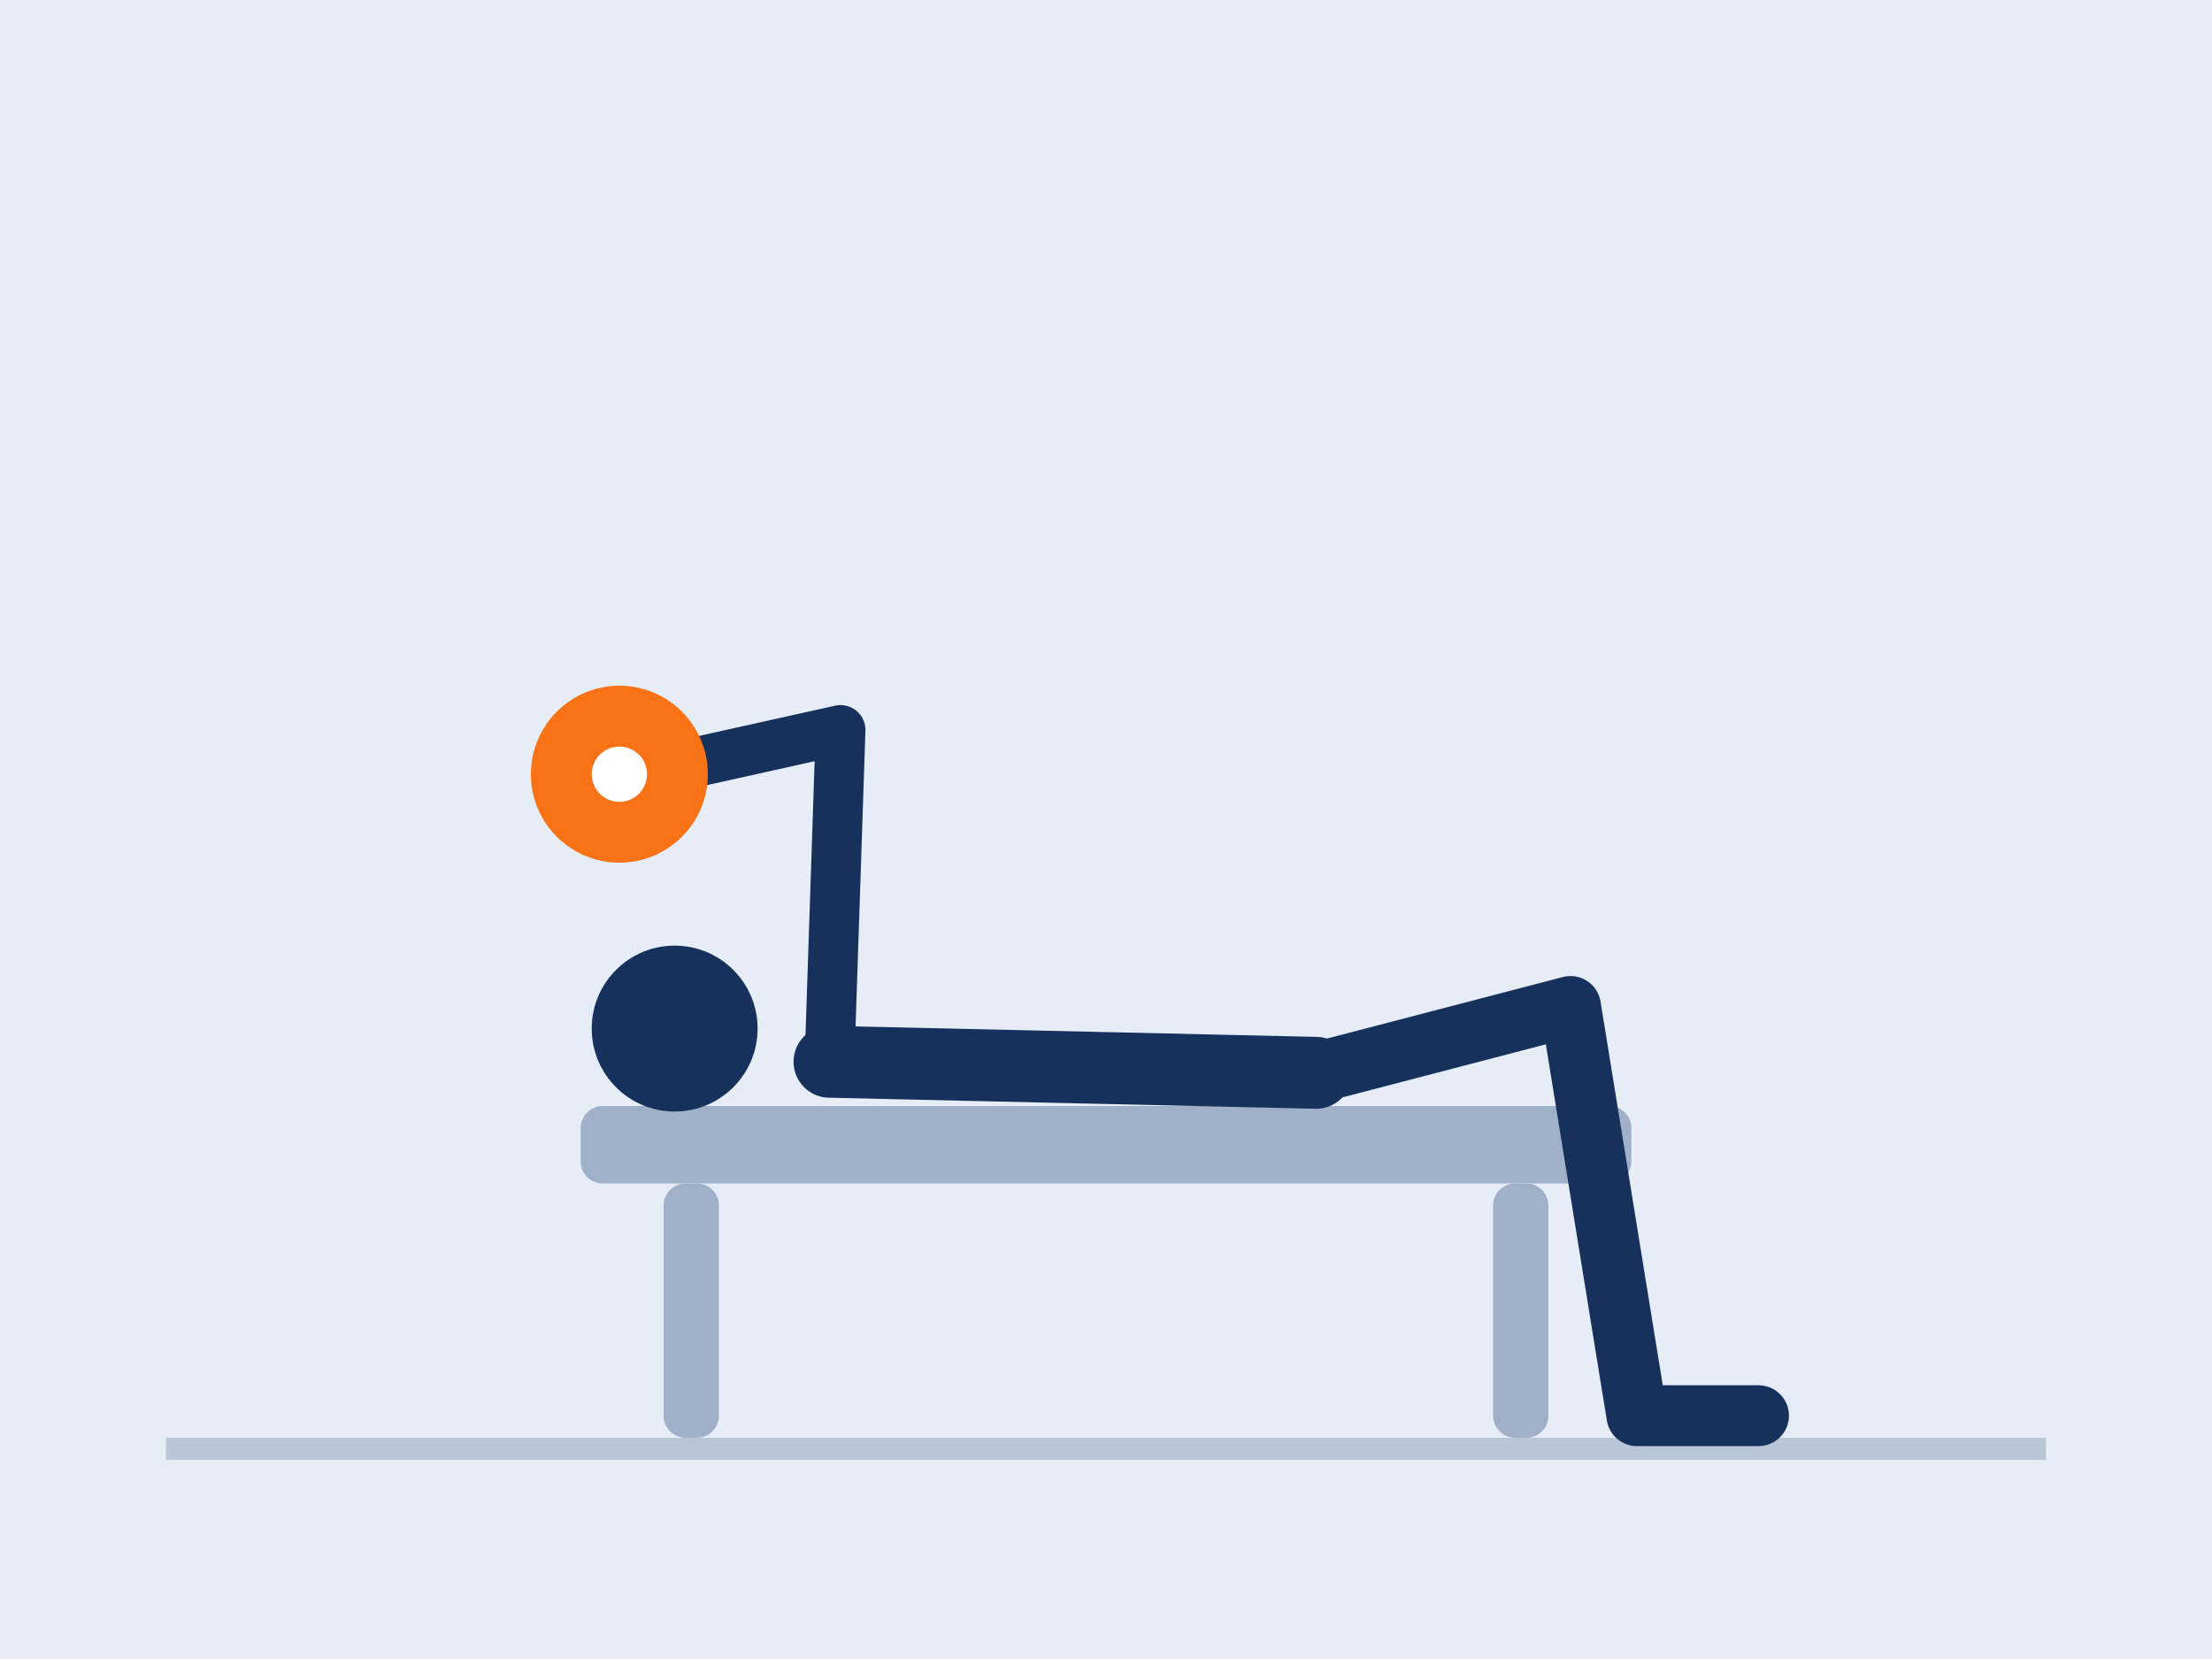
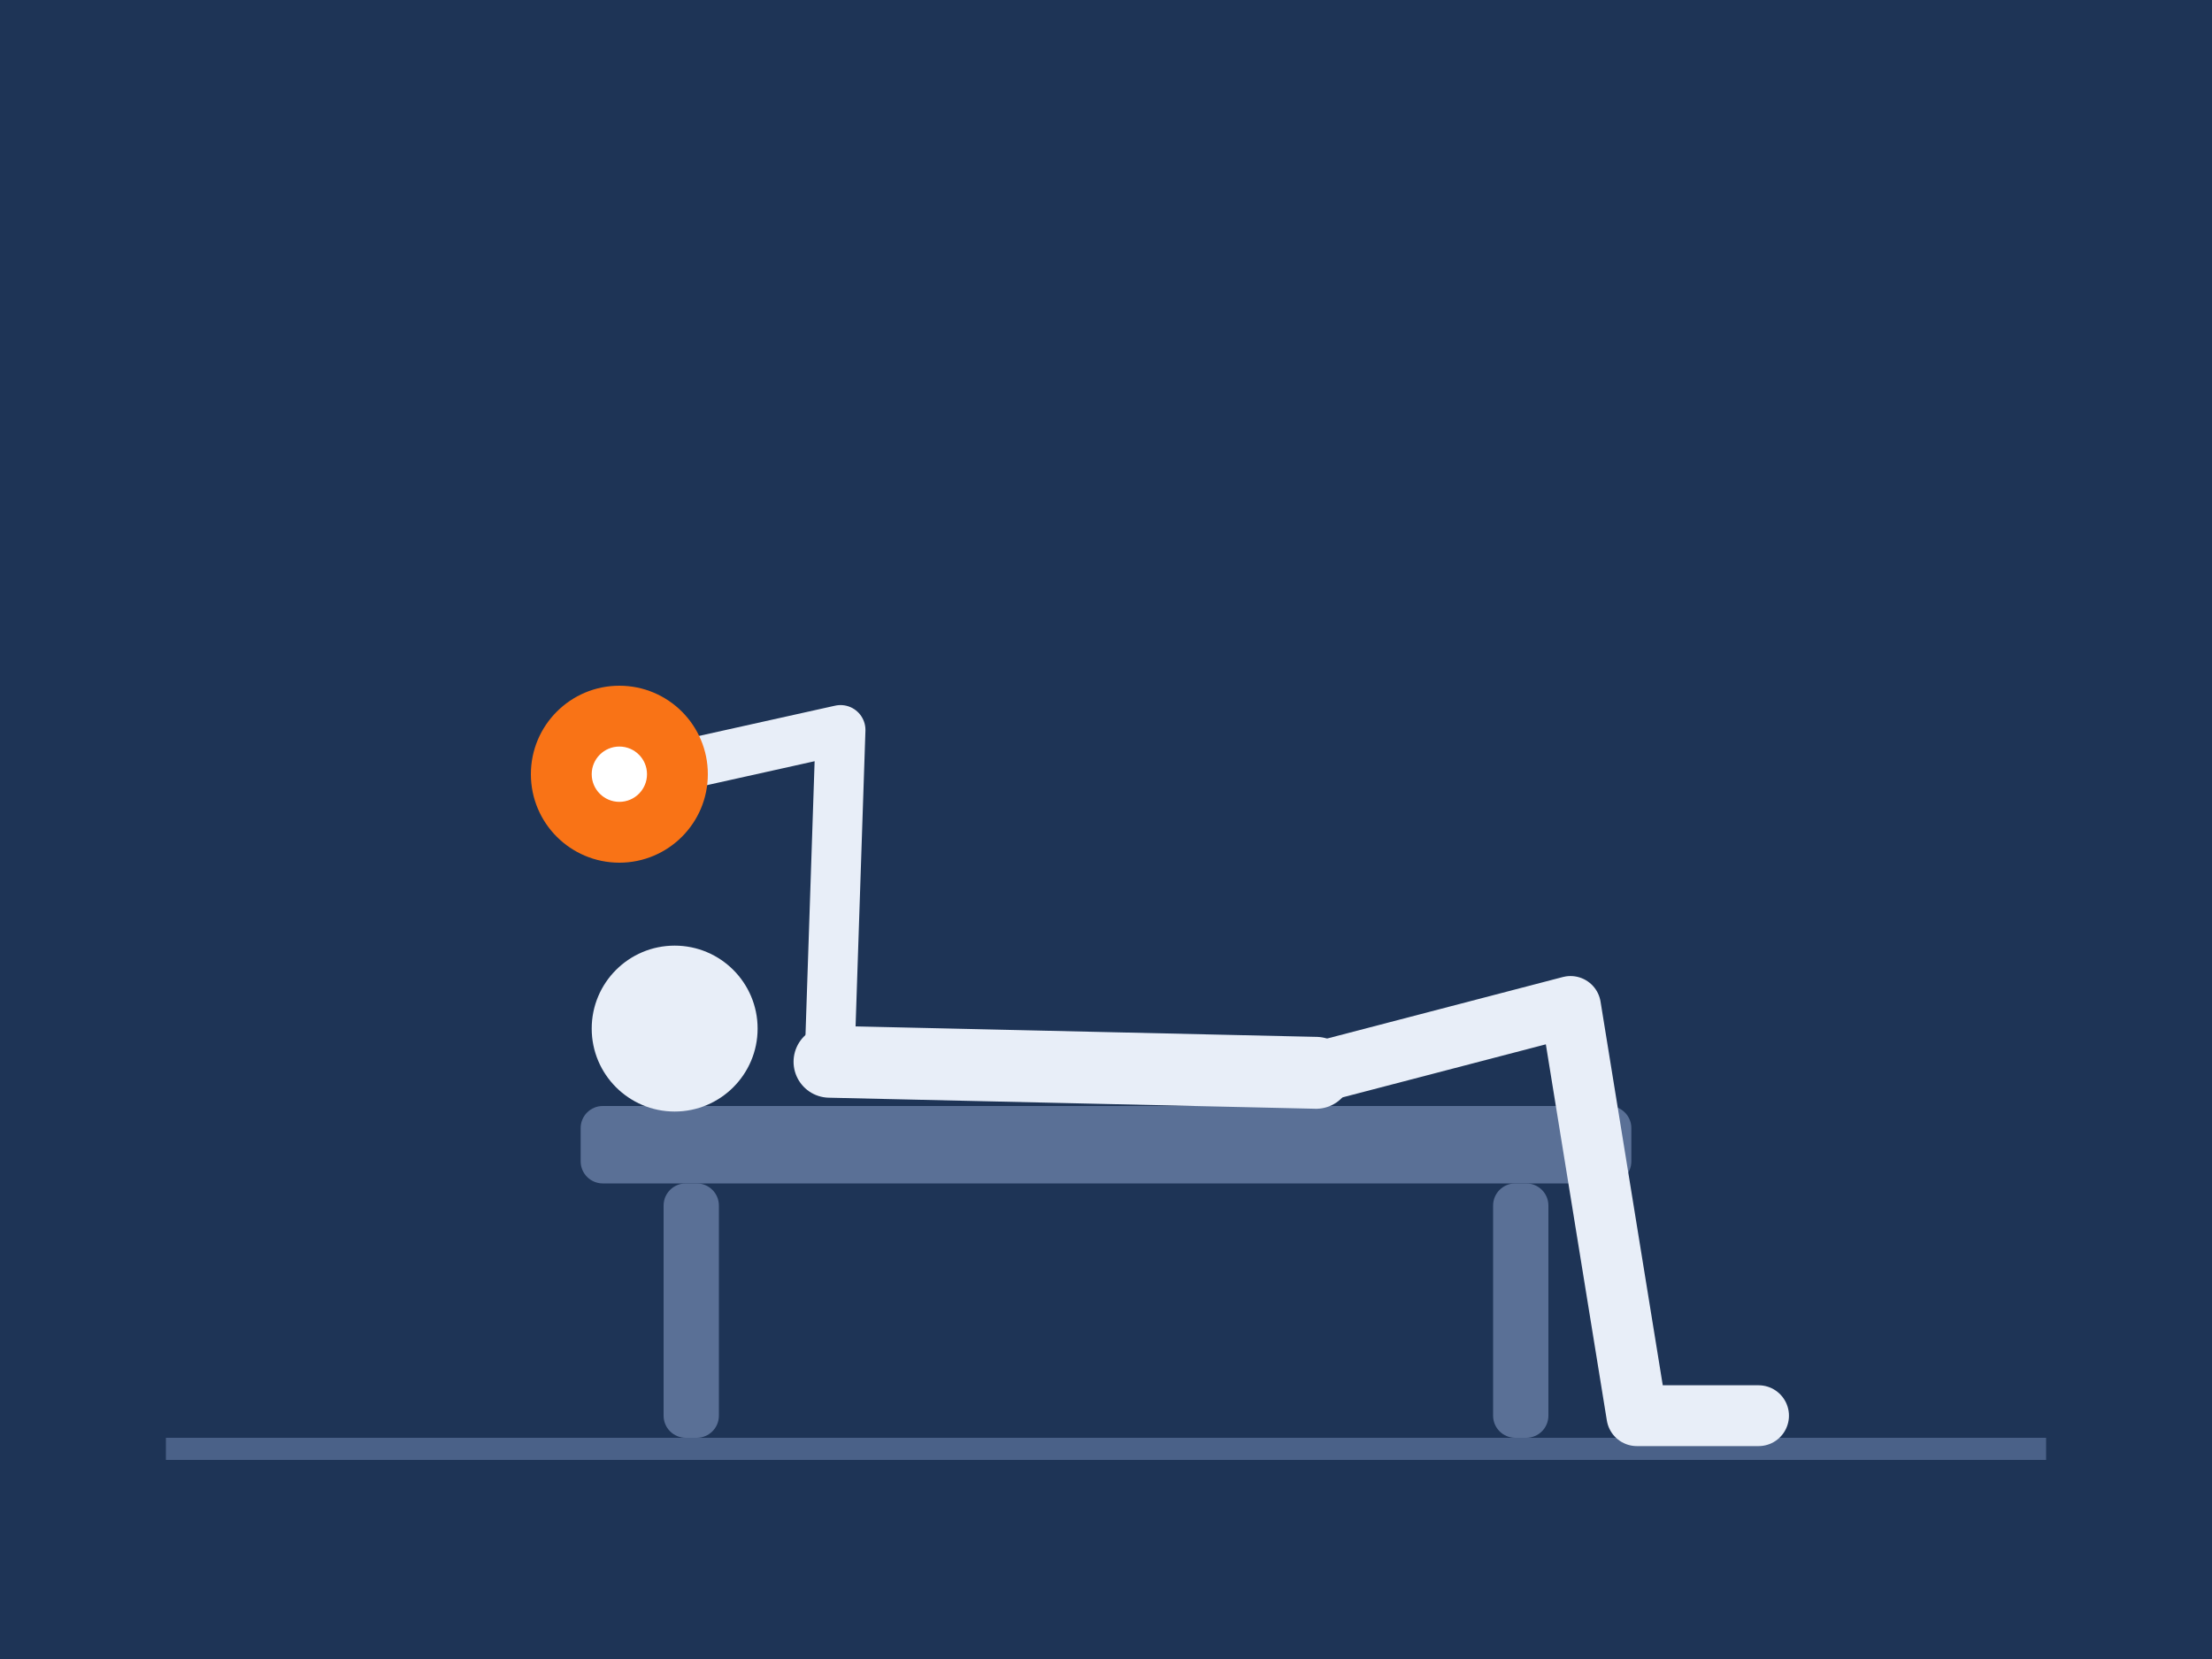
<svg xmlns="http://www.w3.org/2000/svg" viewBox="0 0 400 300" width="400" height="300">
-   <rect width="400" height="300" fill="#e6edf7" />
-   <line x1="30" y1="262" x2="370" y2="262" stroke="#b9c6d8" stroke-width="4" />
-   <rect x="105" y="200" width="190" height="14" rx="4" fill="#9fb0c8" />
-   <rect x="120" y="214" width="10" height="46" rx="4" fill="#9fb0c8" />
-   <rect x="270" y="214" width="10" height="46" rx="4" fill="#9fb0c8" />
-   <polyline points="238,194 284,182 296,256 318,256" fill="none" stroke="#16325c" stroke-width="11" stroke-linecap="round" stroke-linejoin="round" />
-   <line x1="150" y1="192" x2="238" y2="194" stroke="#16325c" stroke-width="13" stroke-linecap="round" />
-   <polyline points="150,192 152,132 116,140" fill="none" stroke="#16325c" stroke-width="9" stroke-linecap="round" stroke-linejoin="round" />
-   <circle cx="122" cy="186" r="15" fill="#16325c" />
+   <rect width="400" height="300" fill="#1e3456" />
+   <line x1="30" y1="262" x2="370" y2="262" stroke="#4a6188" stroke-width="4" />
+   <rect x="105" y="200" width="190" height="14" rx="4" fill="#5a7096" />
+   <rect x="120" y="214" width="10" height="46" rx="4" fill="#5a7096" />
+   <rect x="270" y="214" width="10" height="46" rx="4" fill="#5a7096" />
+   <polyline points="238,194 284,182 296,256 318,256" fill="none" stroke="#e8eef8" stroke-width="11" stroke-linecap="round" stroke-linejoin="round" />
+   <line x1="150" y1="192" x2="238" y2="194" stroke="#e8eef8" stroke-width="13" stroke-linecap="round" />
+   <polyline points="150,192 152,132 116,140" fill="none" stroke="#e8eef8" stroke-width="9" stroke-linecap="round" stroke-linejoin="round" />
+   <circle cx="122" cy="186" r="15" fill="#e8eef8" />
  <circle cx="112" cy="140" r="16" fill="#f97316" />
  <circle cx="112" cy="140" r="5" fill="#ffffff" />
</svg>
